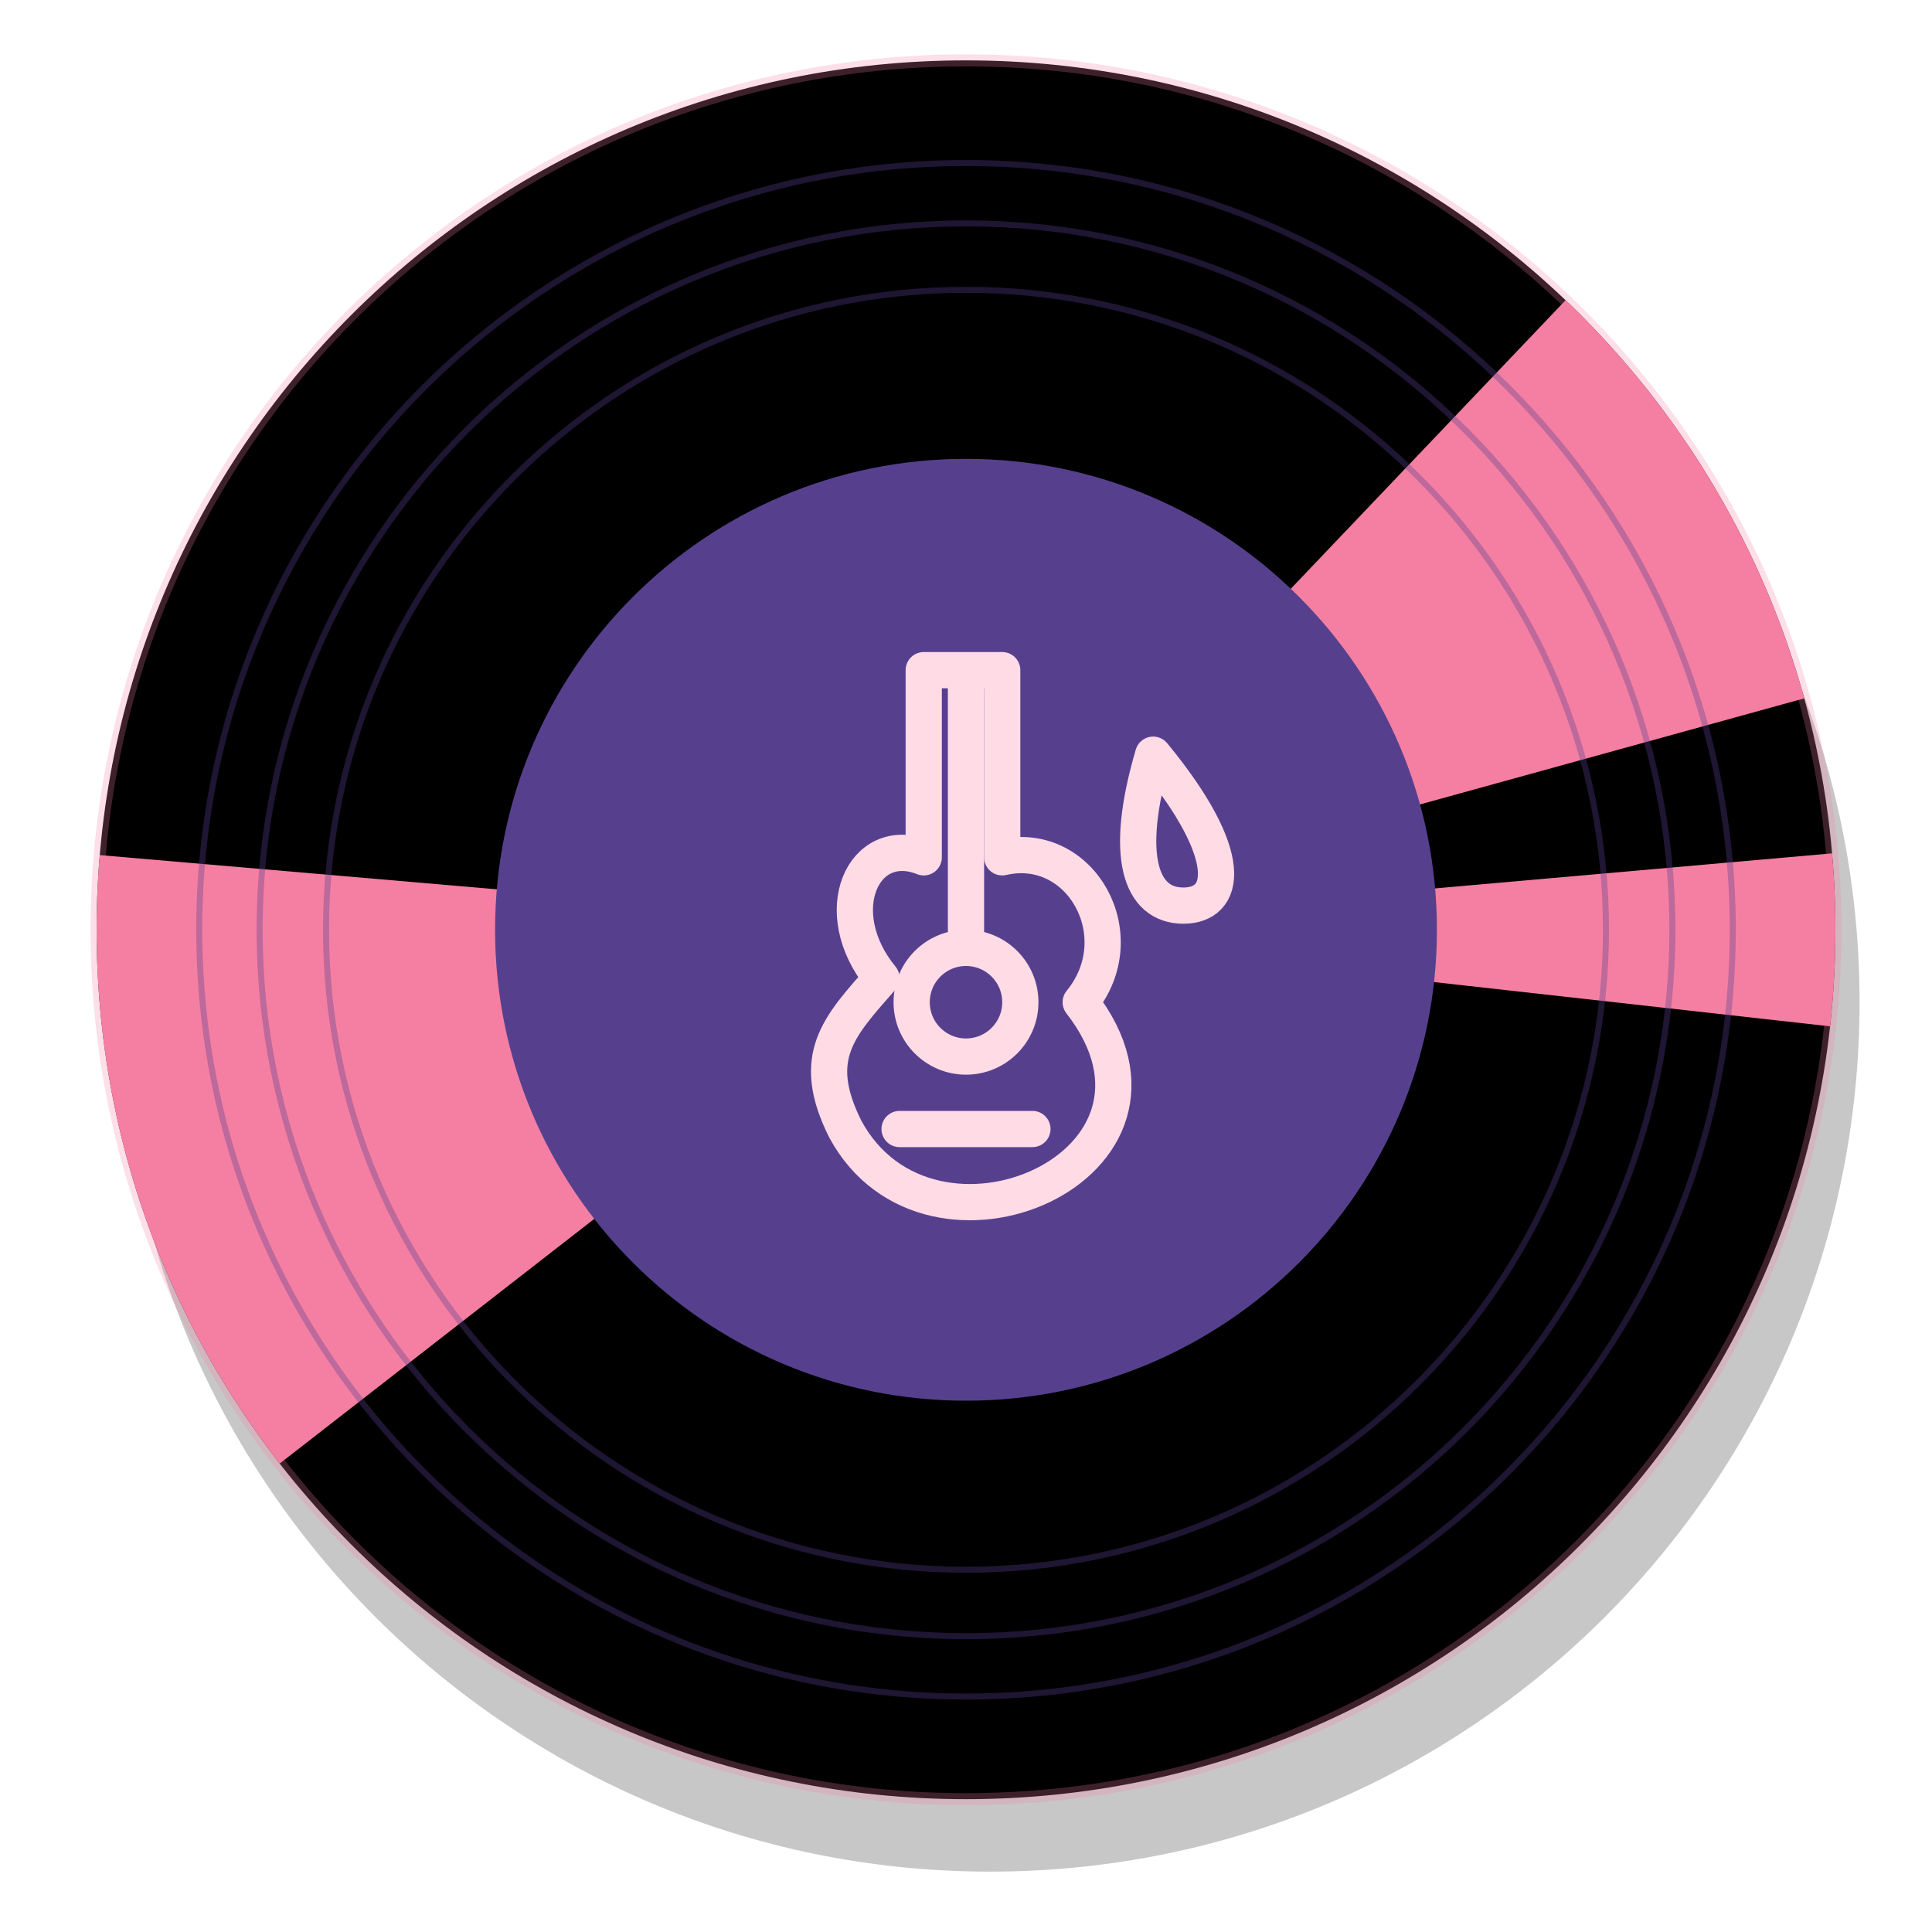
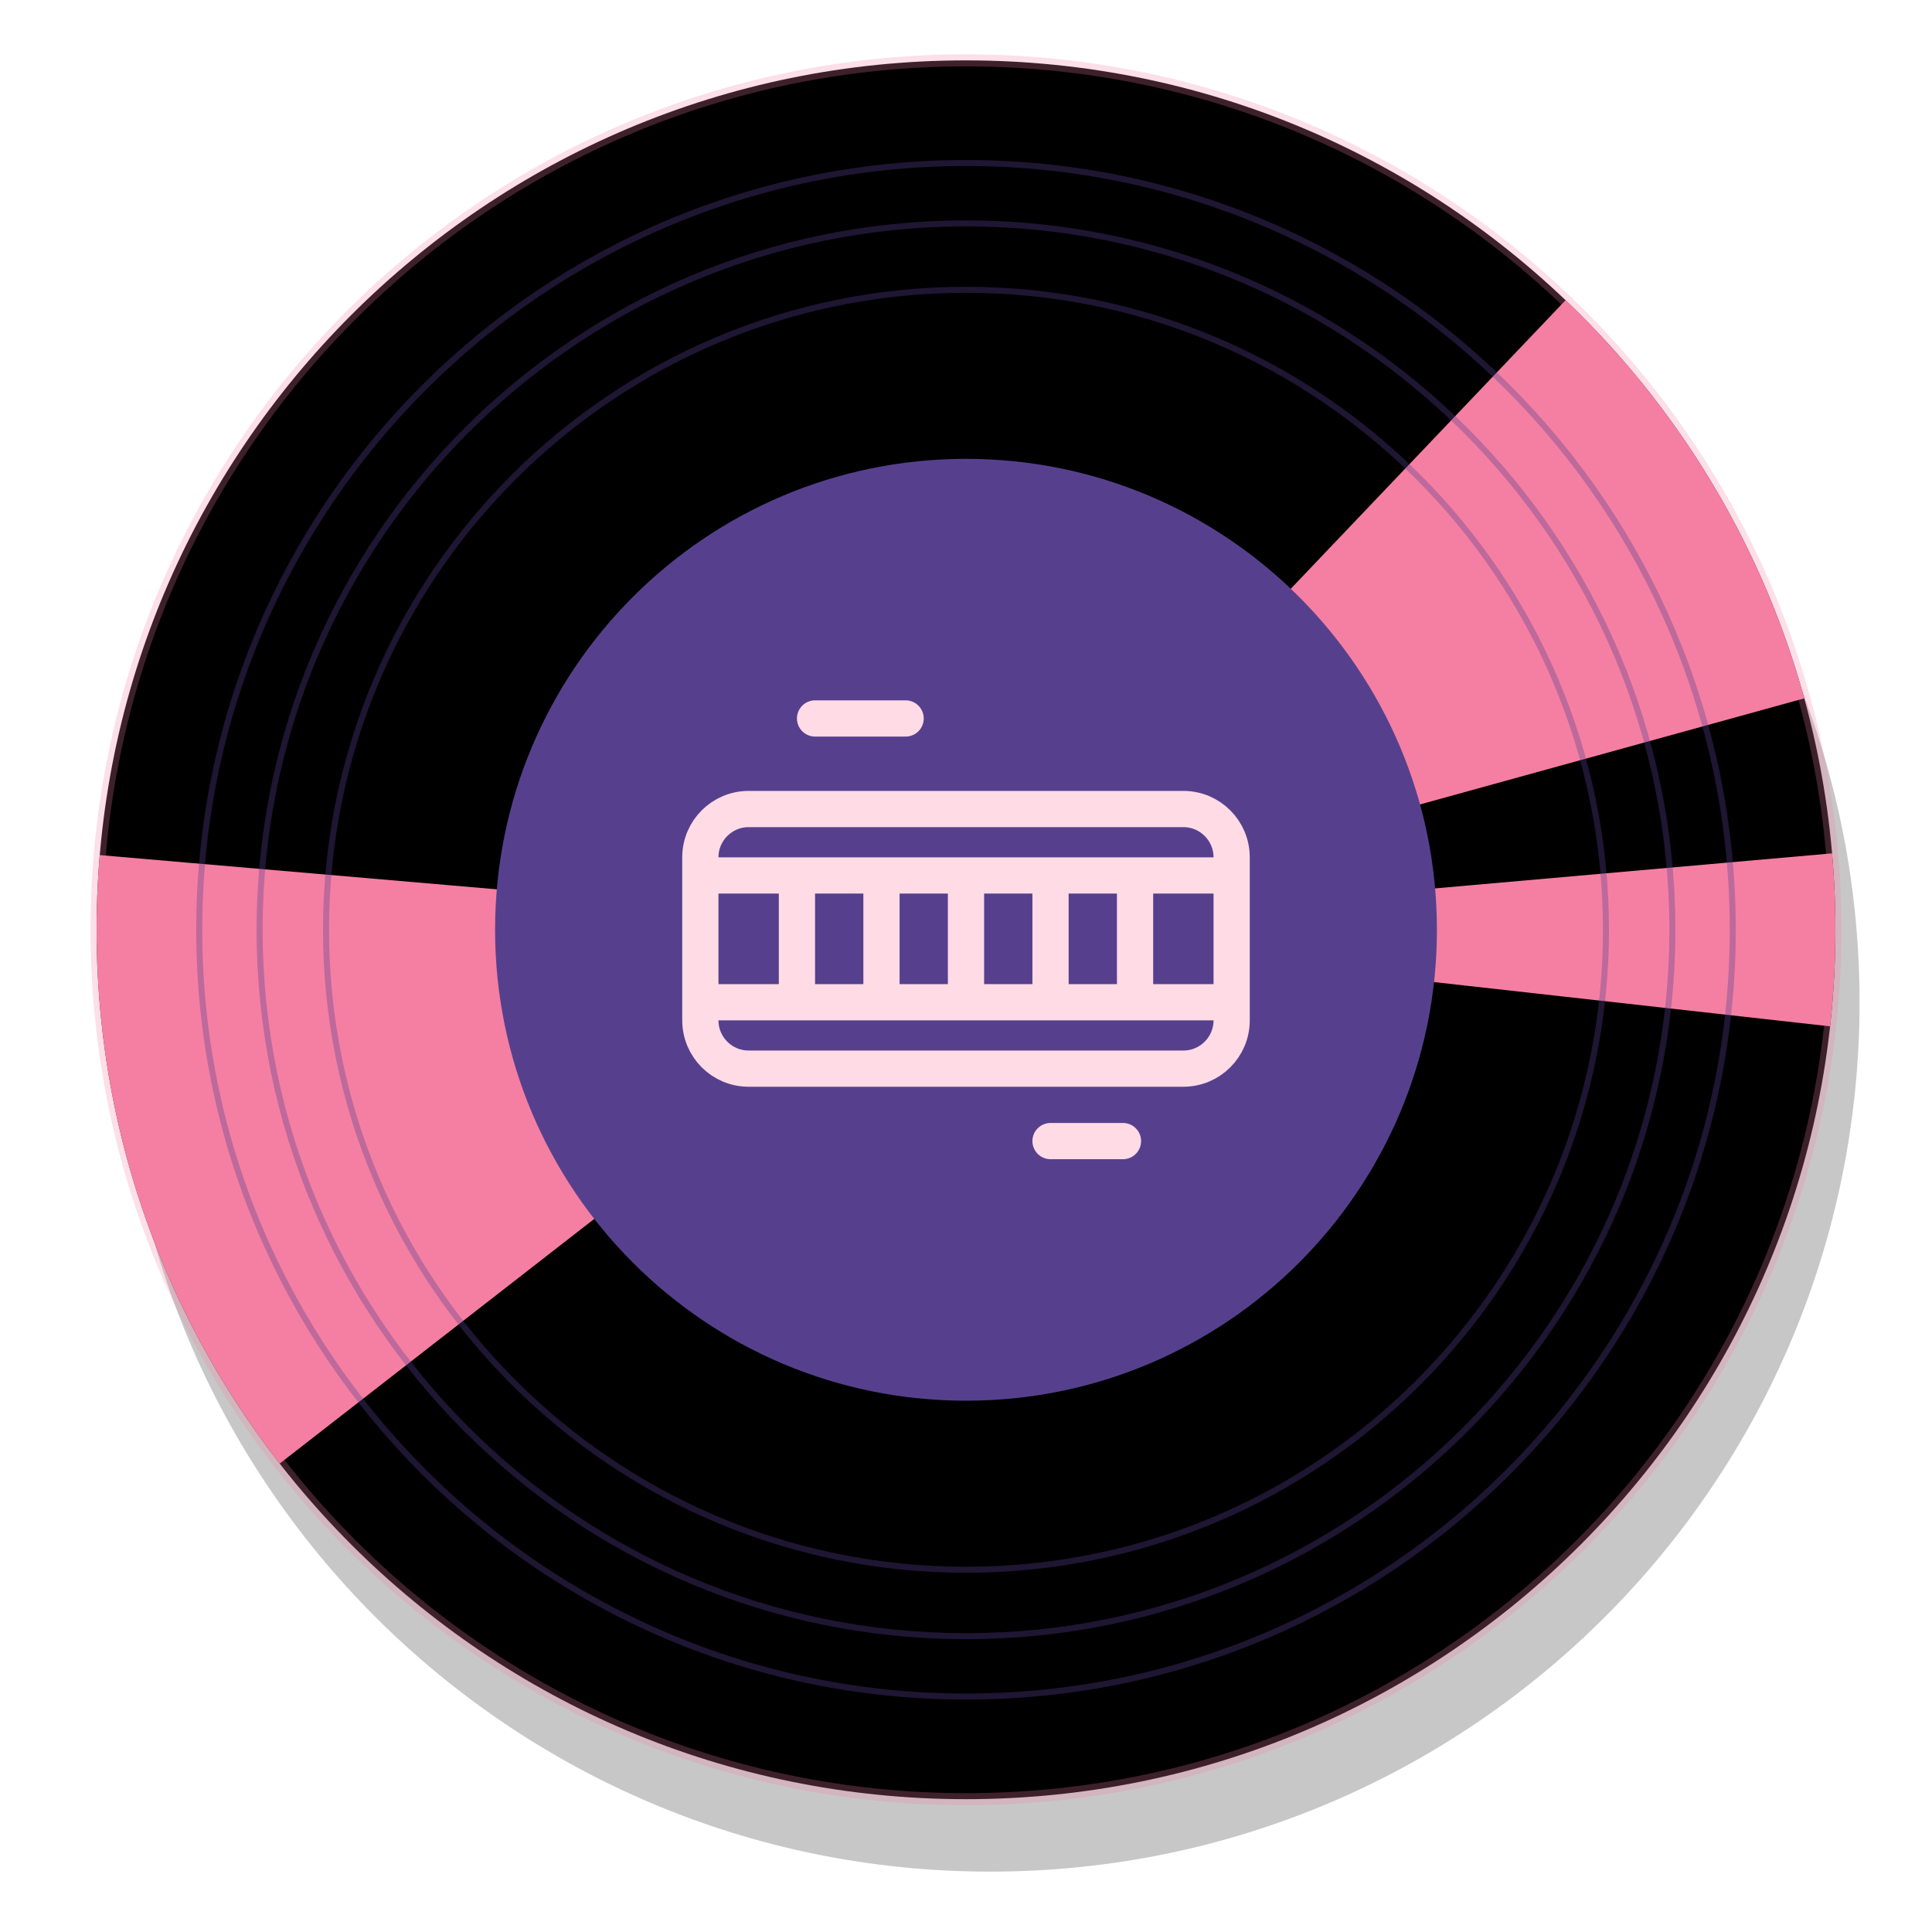
<svg xmlns="http://www.w3.org/2000/svg" viewBox="0 0 320 320">
  <defs>
    <clipPath id="record">
      <circle cx="160" cy="154" r="144" />
    </clipPath>
  </defs>
  <ellipse cx="164" cy="166" rx="144" ry="144" fill="#000000" opacity=".22" />
  <circle cx="160" cy="154" r="144" fill="#000000" />
  <g clip-path="url(#record)" fill="#F57FA2">
    <path d="M160 154 280 28 323 109Z" />
    <path d="M160 154 330 139 330 173Z" />
    <path d="M160 154-14 139-2 280Z" />
  </g>
  <g fill="none" stroke="#56408E" opacity=".35">
    <circle cx="160" cy="154" r="127" />
    <circle cx="160" cy="154" r="117" />
    <circle cx="160" cy="154" r="106" />
  </g>
  <circle cx="160" cy="154" r="78" fill="#56408E" />
  <g transform="translate(110 104)" color="#FFDBE6" stroke="#FFDBE6" fill="none" stroke-width="6" stroke-linecap="round" stroke-linejoin="round">
-     <path d="M43 38V7h13v31c13-3 22 13 13 24 21 27-25 47-39 21-6-12-1-17 6-25-9-11-3-24 7-20Z" />
-     <circle cx="50" cy="62" r="9" />
-     <path d="M50 8v43M39 83h22M81 21c14 17 12 25 5 25s-10-8-5-25Z" />
+     <rect x="6" y="30" width="88" height="43" rx="8" />
+     <path d="M8 41h84M8 62h84M22 43v17M36 43v17M50 43v17M64 43v17M78 43v17M25 15h15M64 85h12" />
  </g>
  <circle cx="160" cy="154" r="144" fill="none" stroke="#F57FA2" stroke-width="2" opacity=".25" />
</svg>
